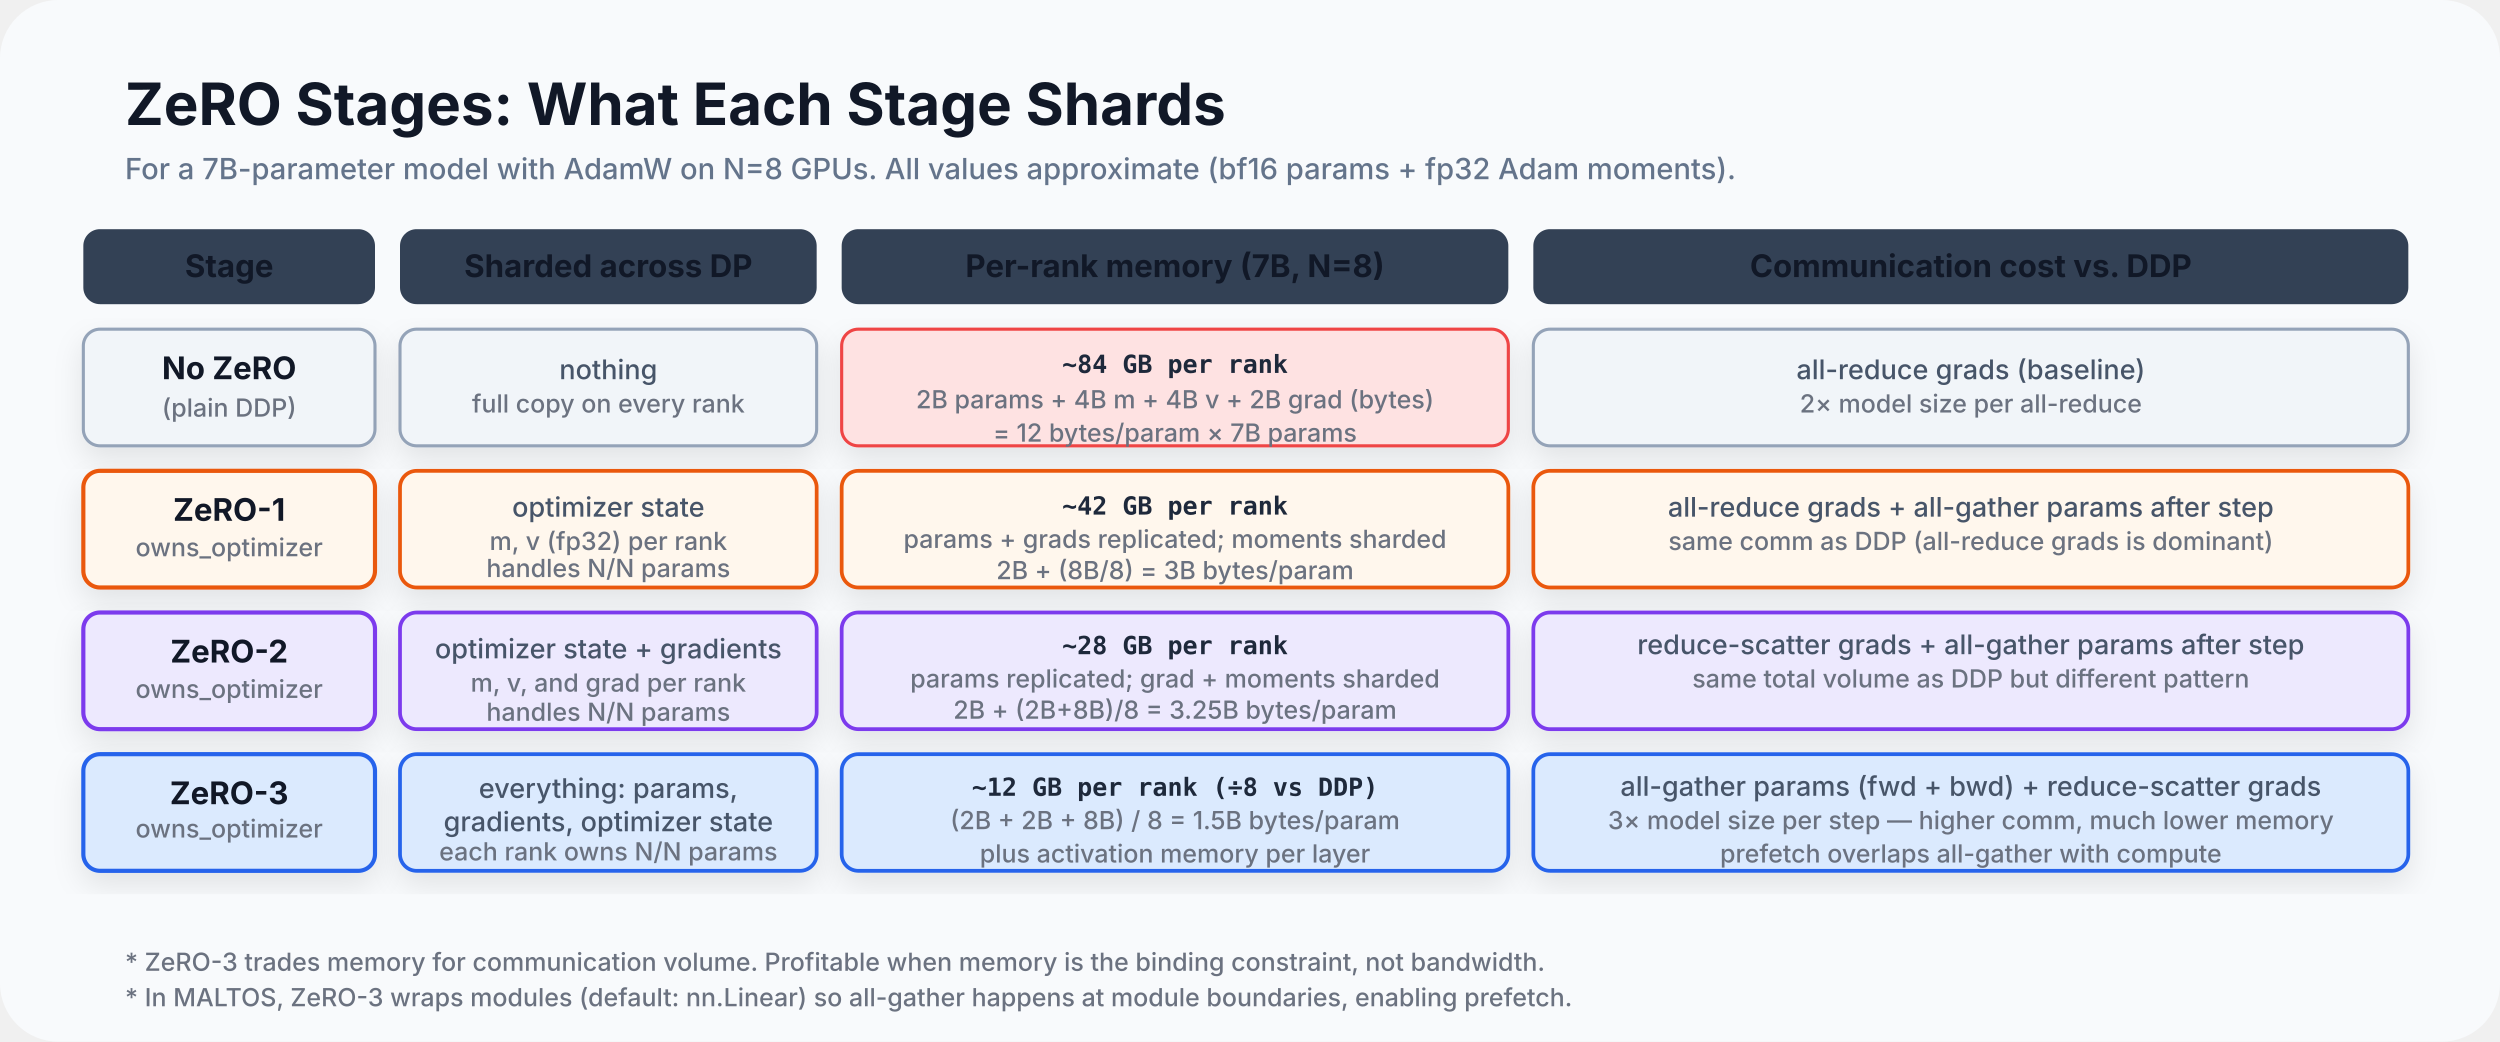
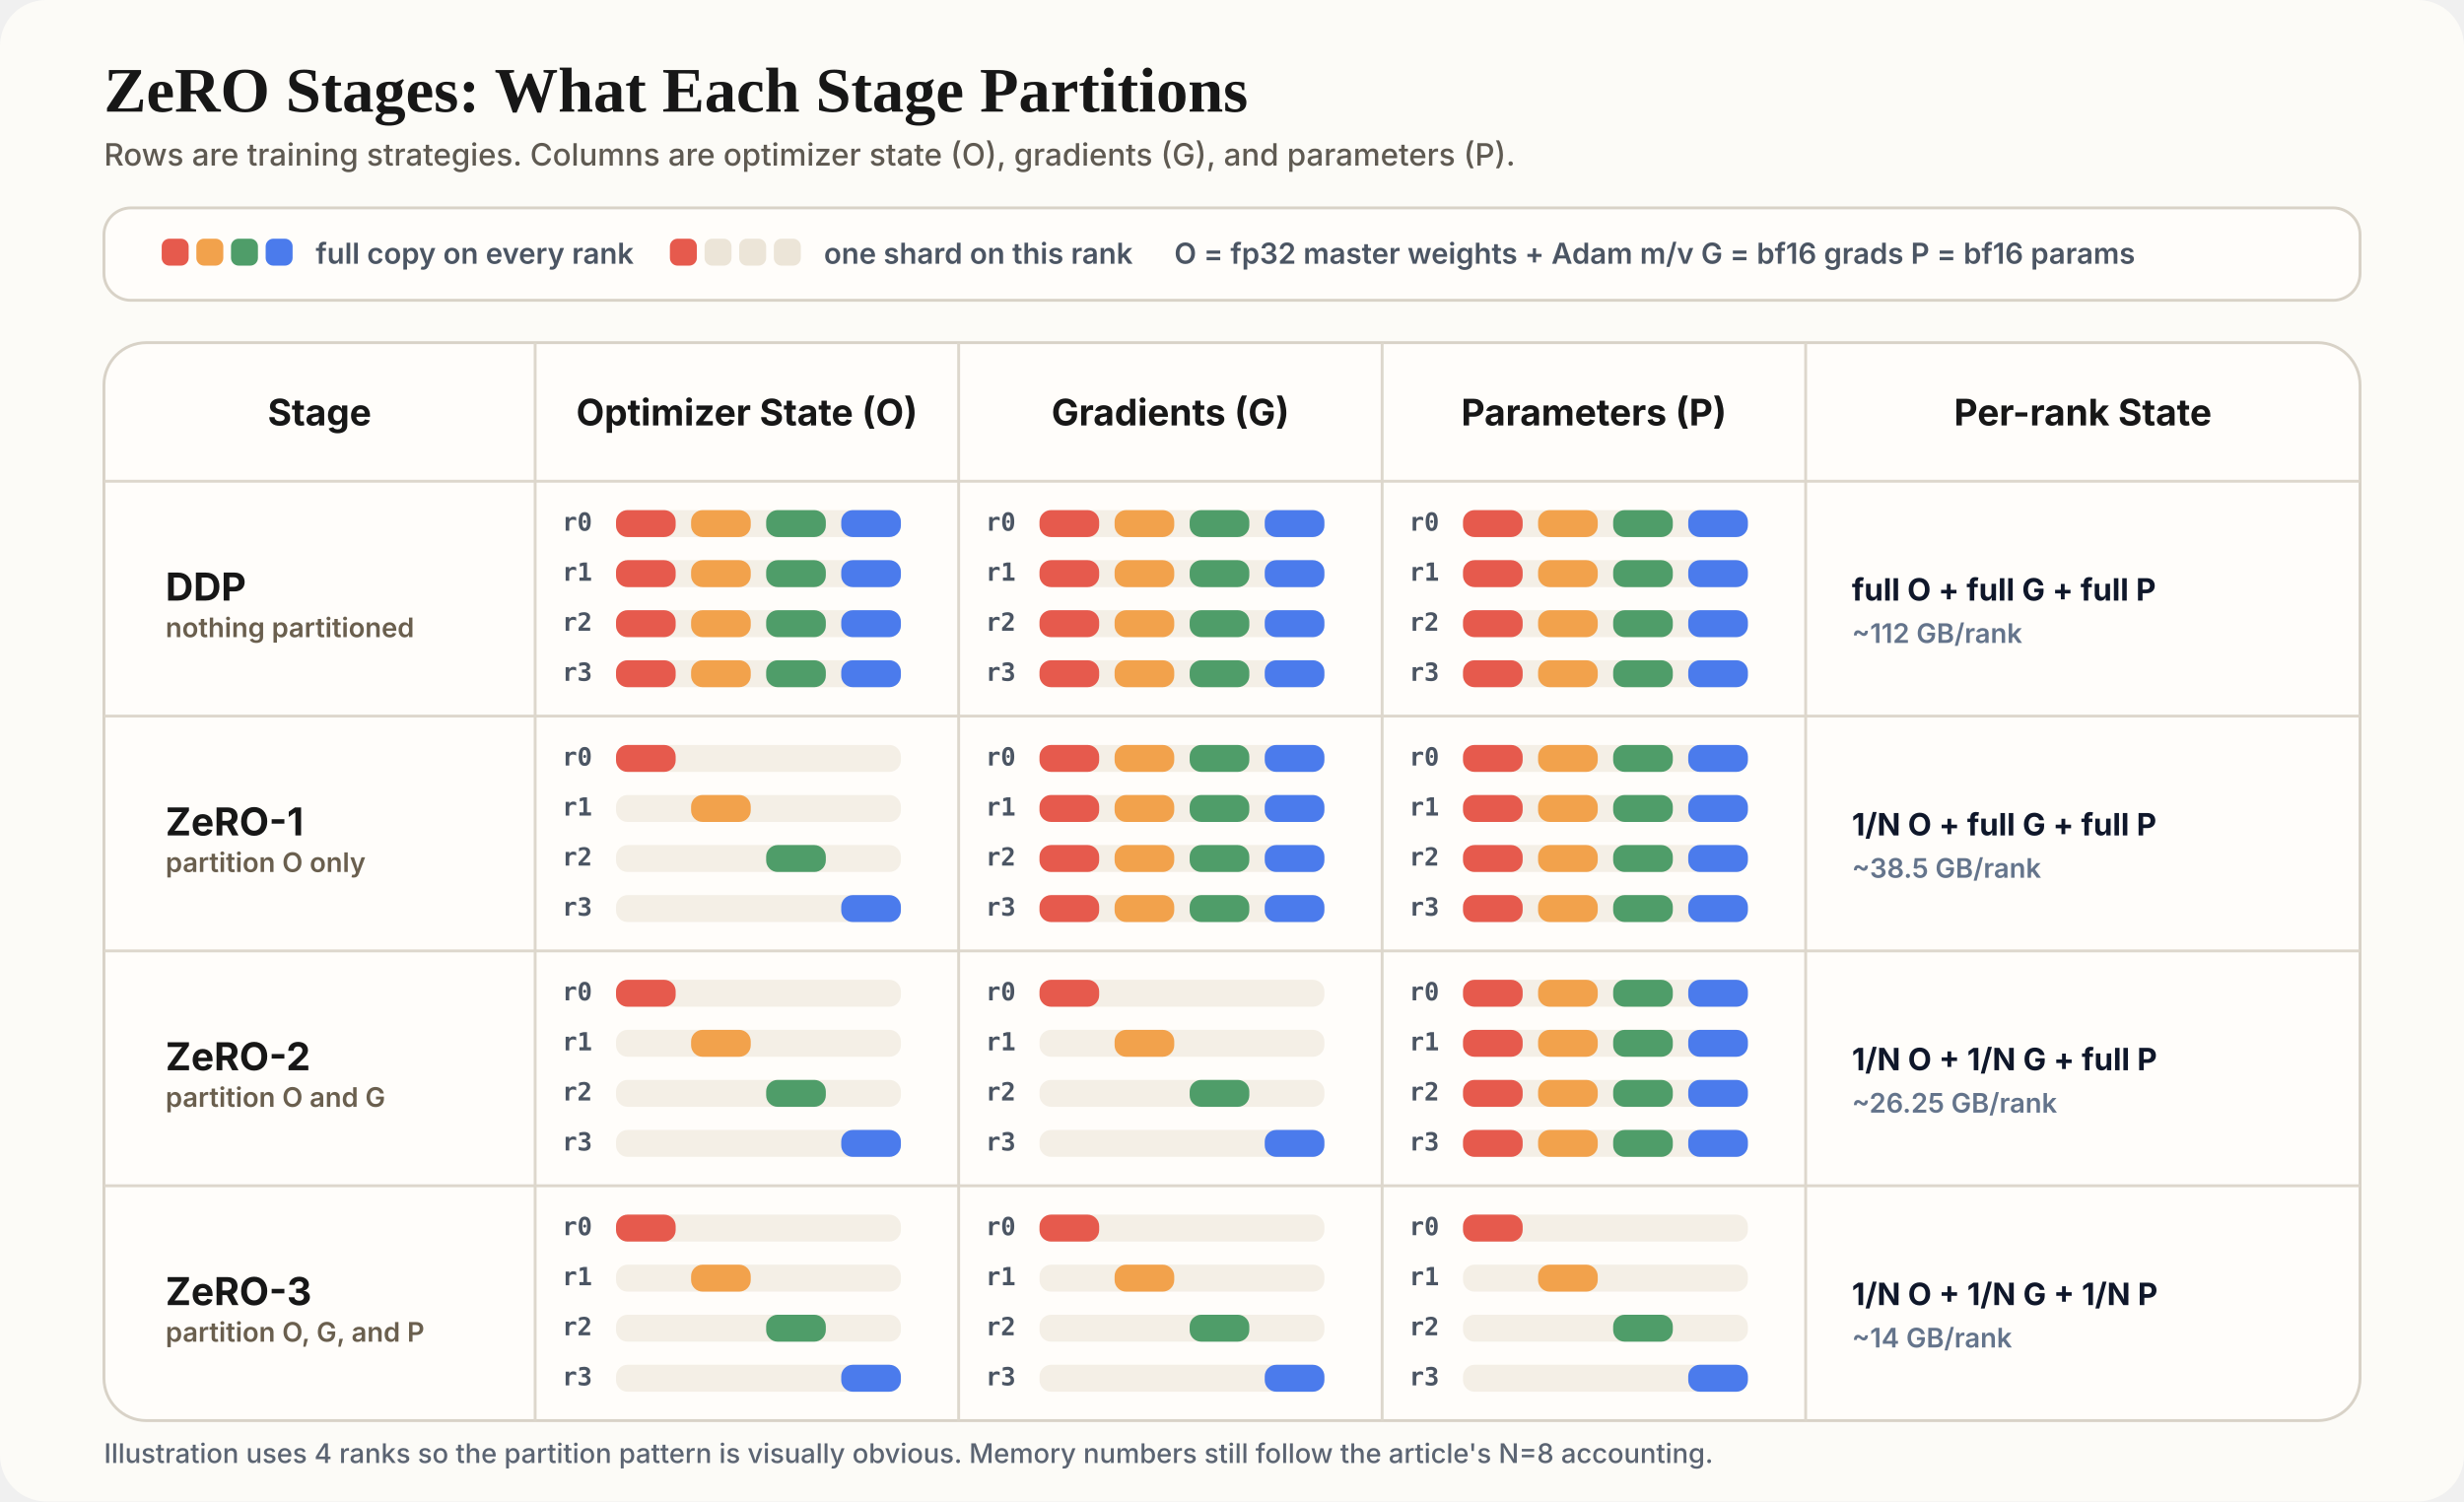
- <svg xmlns="http://www.w3.org/2000/svg" width="1200" height="500" viewBox="0 0 1200 500" fill="none">
+ <svg xmlns="http://www.w3.org/2000/svg" width="1280" height="780" viewBox="0 0 1280 780" fill="none">
  <defs>
    <style>
-       .title { font: 700 28px Inter, ui-sans-serif, system-ui, sans-serif; fill: #111827; }
-       .subtitle { font: 500 14px Inter, ui-sans-serif, system-ui, sans-serif; fill: #64748b; }
-       .label { font: 700 15px Inter, ui-sans-serif, system-ui, sans-serif; fill: #111827; }
-       .code { font: 600 12px "JetBrains Mono", "Fira Code", ui-monospace, monospace; fill: #1e293b; }
-       .small { font: 500 13px Inter, ui-sans-serif, system-ui, sans-serif; fill: #475569; }
-       .note { font: 500 12px Inter, ui-sans-serif, system-ui, sans-serif; fill: #6b7280; }
-       .mem { font: 700 14px Inter, ui-sans-serif, system-ui, sans-serif; fill: #059669; }
+       .bg { fill: #fcfbf7; }
+       .frame { fill: #fffdfa; stroke: #d8d2c7; stroke-width: 1.5; }
+       .header { font: 700 33px Georgia, "Times New Roman", serif; fill: #171717; }
+       .sub { font: 500 16px Inter, ui-sans-serif, system-ui, sans-serif; fill: #5f5a52; }
+       .col { font: 700 19px Inter, ui-sans-serif, system-ui, sans-serif; fill: #171717; }
+       .rowhead { font: 700 20px Inter, ui-sans-serif, system-ui, sans-serif; fill: #171717; }
+       .rowdesc { font: 600 14px Inter, ui-sans-serif, system-ui, sans-serif; fill: #6a5f4e; }
+       .mini { font: 700 13px "JetBrains Mono", "Fira Code", ui-monospace, monospace; fill: #4b5563; dominant-baseline: middle; }
+       .legend { font: 600 15px Inter, ui-sans-serif, system-ui, sans-serif; fill: #4b5563; }
+       .summary { font: 700 16px Inter, ui-sans-serif, system-ui, sans-serif; fill: #0f172a; }
+       .summary-note { font: 600 14px Inter, ui-sans-serif, system-ui, sans-serif; fill: #64748b; }
+       .foot { font: 500 14px Inter, ui-sans-serif, system-ui, sans-serif; fill: #5b6472; }
    </style>
-     <filter id="shadow" x="-20%" y="-20%" width="140%" height="140%">
-       <feDropShadow dx="0" dy="6" stdDeviation="7" flood-color="#0f172a" flood-opacity="0.09" />
-     </filter>
  </defs>
-   <rect width="1200" height="500" rx="28" fill="#f8fafc" />
-   <text x="60" y="60" class="title">ZeRO Stages: What Each Stage Shards</text>
-   <text x="60" y="86" class="subtitle">For a 7B-parameter model with AdamW on N=8 GPUs. All values approximate (bf16 params + fp32 Adam moments).</text>
-   <rect x="40" y="110" width="140" height="36" rx="8" fill="#334155" />
-   <text x="110" y="133" class="label" text-anchor="middle" fill="white">Stage</text>
-   <rect x="192" y="110" width="200" height="36" rx="8" fill="#334155" />
-   <text x="292" y="133" class="label" text-anchor="middle" fill="white">Sharded across DP</text>
-   <rect x="404" y="110" width="320" height="36" rx="8" fill="#334155" />
-   <text x="564" y="133" class="label" text-anchor="middle" fill="white">Per-rank memory (7B, N=8)</text>
-   <rect x="736" y="110" width="420" height="36" rx="8" fill="#334155" />
-   <text x="946" y="133" class="label" text-anchor="middle" fill="white">Communication cost vs. DDP</text>
-   <rect x="40" y="158" width="140" height="56" rx="8" fill="#f1f5f9" stroke="#94a3b8" stroke-width="1.5" filter="url(#shadow)" />
-   <text x="110" y="182" class="label" text-anchor="middle">No ZeRO</text>
-   <text x="110" y="200" class="note" text-anchor="middle">(plain DDP)</text>
-   <rect x="192" y="158" width="200" height="56" rx="8" fill="#f1f5f9" stroke="#94a3b8" stroke-width="1.5" filter="url(#shadow)" />
-   <text x="292" y="182" class="small" text-anchor="middle">nothing</text>
-   <text x="292" y="198" class="note" text-anchor="middle">full copy on every rank</text>
-   <rect x="404" y="158" width="320" height="56" rx="8" fill="#fee2e2" stroke="#ef4444" stroke-width="1.5" filter="url(#shadow)" />
-   <text x="564" y="179" class="code" text-anchor="middle">~84 GB per rank</text>
-   <text x="564" y="196" class="note" text-anchor="middle">2B params + 4B m + 4B v + 2B grad (bytes)</text>
-   <text x="564" y="212" class="note" text-anchor="middle">= 12 bytes/param × 7B params</text>
-   <rect x="736" y="158" width="420" height="56" rx="8" fill="#f1f5f9" stroke="#94a3b8" stroke-width="1.5" filter="url(#shadow)" />
-   <text x="946" y="182" class="small" text-anchor="middle">all-reduce grads (baseline)</text>
-   <text x="946" y="198" class="note" text-anchor="middle">2× model size per all-reduce</text>
-   <rect x="40" y="226" width="140" height="56" rx="8" fill="#fff7ed" stroke="#ea580c" stroke-width="2" filter="url(#shadow)" />
-   <text x="110" y="250" class="label" text-anchor="middle">ZeRO-1</text>
-   <text x="110" y="267" class="note" text-anchor="middle">owns_optimizer</text>
-   <rect x="192" y="226" width="200" height="56" rx="8" fill="#fff7ed" stroke="#ea580c" stroke-width="1.8" filter="url(#shadow)" />
-   <text x="292" y="248" class="small" text-anchor="middle">optimizer state</text>
-   <text x="292" y="264" class="note" text-anchor="middle">m, v (fp32) per rank</text>
-   <text x="292" y="277" class="note" text-anchor="middle">handles N/N params</text>
-   <rect x="404" y="226" width="320" height="56" rx="8" fill="#fff7ed" stroke="#ea580c" stroke-width="1.8" filter="url(#shadow)" />
-   <text x="564" y="247" class="code" text-anchor="middle">~42 GB per rank</text>
-   <text x="564" y="263" class="note" text-anchor="middle">params + grads replicated; moments sharded</text>
-   <text x="564" y="278" class="note" text-anchor="middle">2B + (8B/8) = 3B bytes/param</text>
-   <rect x="736" y="226" width="420" height="56" rx="8" fill="#fff7ed" stroke="#ea580c" stroke-width="1.8" filter="url(#shadow)" />
-   <text x="946" y="248" class="small" text-anchor="middle">all-reduce grads + all-gather params after step</text>
-   <text x="946" y="264" class="note" text-anchor="middle">same comm as DDP (all-reduce grads is dominant)</text>
-   <rect x="40" y="294" width="140" height="56" rx="8" fill="#ede9fe" stroke="#7c3aed" stroke-width="2" filter="url(#shadow)" />
-   <text x="110" y="318" class="label" text-anchor="middle">ZeRO-2</text>
-   <text x="110" y="335" class="note" text-anchor="middle">owns_optimizer</text>
-   <rect x="192" y="294" width="200" height="56" rx="8" fill="#ede9fe" stroke="#7c3aed" stroke-width="1.8" filter="url(#shadow)" />
-   <text x="292" y="316" class="small" text-anchor="middle">optimizer state + gradients</text>
-   <text x="292" y="332" class="note" text-anchor="middle">m, v, and grad per rank</text>
-   <text x="292" y="346" class="note" text-anchor="middle">handles N/N params</text>
-   <rect x="404" y="294" width="320" height="56" rx="8" fill="#ede9fe" stroke="#7c3aed" stroke-width="1.8" filter="url(#shadow)" />
-   <text x="564" y="314" class="code" text-anchor="middle">~28 GB per rank</text>
-   <text x="564" y="330" class="note" text-anchor="middle">params replicated; grad + moments sharded</text>
-   <text x="564" y="345" class="note" text-anchor="middle">2B + (2B+8B)/8 = 3.25B bytes/param</text>
-   <rect x="736" y="294" width="420" height="56" rx="8" fill="#ede9fe" stroke="#7c3aed" stroke-width="1.8" filter="url(#shadow)" />
-   <text x="946" y="314" class="small" text-anchor="middle">reduce-scatter grads + all-gather params after step</text>
-   <text x="946" y="330" class="note" text-anchor="middle">same total volume as DDP but different pattern</text>
-   <rect x="40" y="362" width="140" height="56" rx="8" fill="#dbeafe" stroke="#2563eb" stroke-width="2" filter="url(#shadow)" />
-   <text x="110" y="386" class="label" text-anchor="middle">ZeRO-3</text>
-   <text x="110" y="402" class="note" text-anchor="middle">owns_optimizer</text>
-   <rect x="192" y="362" width="200" height="56" rx="8" fill="#dbeafe" stroke="#2563eb" stroke-width="1.8" filter="url(#shadow)" />
-   <text x="292" y="383" class="small" text-anchor="middle">everything: params,</text>
-   <text x="292" y="399" class="small" text-anchor="middle">gradients, optimizer state</text>
-   <text x="292" y="413" class="note" text-anchor="middle">each rank owns N/N params</text>
-   <rect x="404" y="362" width="320" height="56" rx="8" fill="#dbeafe" stroke="#2563eb" stroke-width="1.8" filter="url(#shadow)" />
-   <text x="564" y="382" class="code" text-anchor="middle">~12 GB per rank  (÷8 vs DDP)</text>
-   <text x="564" y="398" class="note" text-anchor="middle">(2B + 2B + 8B) / 8 = 1.5B bytes/param</text>
-   <text x="564" y="414" class="note" text-anchor="middle">plus activation memory per layer</text>
-   <rect x="736" y="362" width="420" height="56" rx="8" fill="#dbeafe" stroke="#2563eb" stroke-width="1.8" filter="url(#shadow)" />
-   <text x="946" y="382" class="small" text-anchor="middle">all-gather params (fwd + bwd) + reduce-scatter grads</text>
-   <text x="946" y="398" class="note" text-anchor="middle">3× model size per step — higher comm, much lower memory</text>
-   <text x="946" y="414" class="note" text-anchor="middle">prefetch overlaps all-gather with compute</text>
-   <text x="60" y="466" class="note">* ZeRO-3 trades memory for communication volume. Profitable when memory is the binding constraint, not bandwidth.</text>
-   <text x="60" y="483" class="note">* In MALTOS, ZeRO-3 wraps modules (default: nn.Linear) so all-gather happens at module boundaries, enabling prefetch.</text>
+   <rect class="bg" width="1280" height="780" rx="24" />
+   <text x="54" y="58" class="header">ZeRO Stages: What Each Stage Partitions</text>
+   <text x="54" y="86" class="sub">Rows are training strategies. Columns are optimizer state (O), gradients (G), and parameters (P).</text>
+   <rect x="54" y="108" width="1172" height="48" rx="14" class="frame" />
+   <rect x="84" y="124" width="14" height="14" rx="4" fill="#e65a4d" />
+   <rect x="102" y="124" width="14" height="14" rx="4" fill="#f2a24c" />
+   <rect x="120" y="124" width="14" height="14" rx="4" fill="#4f9d69" />
+   <rect x="138" y="124" width="14" height="14" rx="4" fill="#4b7bec" />
+   <text x="164" y="137" class="legend">full copy on every rank</text>
+   <rect x="348" y="124" width="14" height="14" rx="4" fill="#e65a4d" />
+   <rect x="366" y="124" width="14" height="14" rx="4" fill="#ece5d8" />
+   <rect x="384" y="124" width="14" height="14" rx="4" fill="#ece5d8" />
+   <rect x="402" y="124" width="14" height="14" rx="4" fill="#ece5d8" />
+   <text x="428" y="137" class="legend">one shard on this rank</text>
+   <text x="610" y="137" class="legend">O = fp32 master weights + Adam m/v    G = bf16 grads    P = bf16 params</text>
+   <rect x="54" y="178" width="1172" height="560" rx="22" class="frame" />
+   <line x1="278" y1="178" x2="278" y2="738" stroke="#ddd7cc" stroke-width="1.5" />
+   <line x1="498" y1="178" x2="498" y2="738" stroke="#ddd7cc" stroke-width="1.5" />
+   <line x1="718" y1="178" x2="718" y2="738" stroke="#ddd7cc" stroke-width="1.5" />
+   <line x1="938" y1="178" x2="938" y2="738" stroke="#ddd7cc" stroke-width="1.5" />
+   <line x1="54" y1="250" x2="1226" y2="250" stroke="#ddd7cc" stroke-width="1.5" />
+   <line x1="54" y1="372" x2="1226" y2="372" stroke="#ddd7cc" stroke-width="1.5" />
+   <line x1="54" y1="494" x2="1226" y2="494" stroke="#ddd7cc" stroke-width="1.5" />
+   <line x1="54" y1="616" x2="1226" y2="616" stroke="#ddd7cc" stroke-width="1.5" />
+   <text x="166" y="221" class="col" text-anchor="middle">Stage</text>
+   <text x="388" y="221" class="col" text-anchor="middle">Optimizer State (O)</text>
+   <text x="608" y="221" class="col" text-anchor="middle">Gradients (G)</text>
+   <text x="828" y="221" class="col" text-anchor="middle">Parameters (P)</text>
+   <text x="1082" y="221" class="col" text-anchor="middle">Per-rank State</text>
+   <text x="86" y="312" class="rowhead">DDP</text>
+   <text x="86" y="331" class="rowdesc">nothing partitioned</text>
+   <text x="86" y="434" class="rowhead">ZeRO-1</text>
+   <text x="86" y="453" class="rowdesc">partition O only</text>
+   <text x="86" y="556" class="rowhead">ZeRO-2</text>
+   <text x="86" y="575" class="rowdesc">partition O and G</text>
+   <text x="86" y="678" class="rowhead">ZeRO-3</text>
+   <text x="86" y="697" class="rowdesc">partition O, G, and P</text>
+   <text x="292" y="272" class="mini">r0</text>
+   <text x="292" y="298" class="mini">r1</text>
+   <text x="292" y="324" class="mini">r2</text>
+   <text x="292" y="350" class="mini">r3</text>
+   <text x="512" y="272" class="mini">r0</text>
+   <text x="512" y="298" class="mini">r1</text>
+   <text x="512" y="324" class="mini">r2</text>
+   <text x="512" y="350" class="mini">r3</text>
+   <text x="732" y="272" class="mini">r0</text>
+   <text x="732" y="298" class="mini">r1</text>
+   <text x="732" y="324" class="mini">r2</text>
+   <text x="732" y="350" class="mini">r3</text>
+   <text x="292" y="394" class="mini">r0</text>
+   <text x="292" y="420" class="mini">r1</text>
+   <text x="292" y="446" class="mini">r2</text>
+   <text x="292" y="472" class="mini">r3</text>
+   <text x="512" y="394" class="mini">r0</text>
+   <text x="512" y="420" class="mini">r1</text>
+   <text x="512" y="446" class="mini">r2</text>
+   <text x="512" y="472" class="mini">r3</text>
+   <text x="732" y="394" class="mini">r0</text>
+   <text x="732" y="420" class="mini">r1</text>
+   <text x="732" y="446" class="mini">r2</text>
+   <text x="732" y="472" class="mini">r3</text>
+   <text x="292" y="516" class="mini">r0</text>
+   <text x="292" y="542" class="mini">r1</text>
+   <text x="292" y="568" class="mini">r2</text>
+   <text x="292" y="594" class="mini">r3</text>
+   <text x="512" y="516" class="mini">r0</text>
+   <text x="512" y="542" class="mini">r1</text>
+   <text x="512" y="568" class="mini">r2</text>
+   <text x="512" y="594" class="mini">r3</text>
+   <text x="732" y="516" class="mini">r0</text>
+   <text x="732" y="542" class="mini">r1</text>
+   <text x="732" y="568" class="mini">r2</text>
+   <text x="732" y="594" class="mini">r3</text>
+   <text x="292" y="638" class="mini">r0</text>
+   <text x="292" y="664" class="mini">r1</text>
+   <text x="292" y="690" class="mini">r2</text>
+   <text x="292" y="716" class="mini">r3</text>
+   <text x="512" y="638" class="mini">r0</text>
+   <text x="512" y="664" class="mini">r1</text>
+   <text x="512" y="690" class="mini">r2</text>
+   <text x="512" y="716" class="mini">r3</text>
+   <text x="732" y="638" class="mini">r0</text>
+   <text x="732" y="664" class="mini">r1</text>
+   <text x="732" y="690" class="mini">r2</text>
+   <text x="732" y="716" class="mini">r3</text>
+   <rect x="320" y="265" width="148" height="14" rx="6" fill="#f4efe6" />
+   <rect x="320" y="265" width="31" height="14" rx="6" fill="#e65a4d" />
+   <rect x="359" y="265" width="31" height="14" rx="6" fill="#f2a24c" />
+   <rect x="398" y="265" width="31" height="14" rx="6" fill="#4f9d69" />
+   <rect x="437" y="265" width="31" height="14" rx="6" fill="#4b7bec" />
+   <rect x="320" y="291" width="148" height="14" rx="6" fill="#f4efe6" />
+   <rect x="320" y="291" width="31" height="14" rx="6" fill="#e65a4d" />
+   <rect x="359" y="291" width="31" height="14" rx="6" fill="#f2a24c" />
+   <rect x="398" y="291" width="31" height="14" rx="6" fill="#4f9d69" />
+   <rect x="437" y="291" width="31" height="14" rx="6" fill="#4b7bec" />
+   <rect x="320" y="317" width="148" height="14" rx="6" fill="#f4efe6" />
+   <rect x="320" y="317" width="31" height="14" rx="6" fill="#e65a4d" />
+   <rect x="359" y="317" width="31" height="14" rx="6" fill="#f2a24c" />
+   <rect x="398" y="317" width="31" height="14" rx="6" fill="#4f9d69" />
+   <rect x="437" y="317" width="31" height="14" rx="6" fill="#4b7bec" />
+   <rect x="320" y="343" width="148" height="14" rx="6" fill="#f4efe6" />
+   <rect x="320" y="343" width="31" height="14" rx="6" fill="#e65a4d" />
+   <rect x="359" y="343" width="31" height="14" rx="6" fill="#f2a24c" />
+   <rect x="398" y="343" width="31" height="14" rx="6" fill="#4f9d69" />
+   <rect x="437" y="343" width="31" height="14" rx="6" fill="#4b7bec" />
+   <rect x="540" y="265" width="148" height="14" rx="6" fill="#f4efe6" />
+   <rect x="540" y="265" width="31" height="14" rx="6" fill="#e65a4d" />
+   <rect x="579" y="265" width="31" height="14" rx="6" fill="#f2a24c" />
+   <rect x="618" y="265" width="31" height="14" rx="6" fill="#4f9d69" />
+   <rect x="657" y="265" width="31" height="14" rx="6" fill="#4b7bec" />
+   <rect x="540" y="291" width="148" height="14" rx="6" fill="#f4efe6" />
+   <rect x="540" y="291" width="31" height="14" rx="6" fill="#e65a4d" />
+   <rect x="579" y="291" width="31" height="14" rx="6" fill="#f2a24c" />
+   <rect x="618" y="291" width="31" height="14" rx="6" fill="#4f9d69" />
+   <rect x="657" y="291" width="31" height="14" rx="6" fill="#4b7bec" />
+   <rect x="540" y="317" width="148" height="14" rx="6" fill="#f4efe6" />
+   <rect x="540" y="317" width="31" height="14" rx="6" fill="#e65a4d" />
+   <rect x="579" y="317" width="31" height="14" rx="6" fill="#f2a24c" />
+   <rect x="618" y="317" width="31" height="14" rx="6" fill="#4f9d69" />
+   <rect x="657" y="317" width="31" height="14" rx="6" fill="#4b7bec" />
+   <rect x="540" y="343" width="148" height="14" rx="6" fill="#f4efe6" />
+   <rect x="540" y="343" width="31" height="14" rx="6" fill="#e65a4d" />
+   <rect x="579" y="343" width="31" height="14" rx="6" fill="#f2a24c" />
+   <rect x="618" y="343" width="31" height="14" rx="6" fill="#4f9d69" />
+   <rect x="657" y="343" width="31" height="14" rx="6" fill="#4b7bec" />
+   <rect x="760" y="265" width="148" height="14" rx="6" fill="#f4efe6" />
+   <rect x="760" y="265" width="31" height="14" rx="6" fill="#e65a4d" />
+   <rect x="799" y="265" width="31" height="14" rx="6" fill="#f2a24c" />
+   <rect x="838" y="265" width="31" height="14" rx="6" fill="#4f9d69" />
+   <rect x="877" y="265" width="31" height="14" rx="6" fill="#4b7bec" />
+   <rect x="760" y="291" width="148" height="14" rx="6" fill="#f4efe6" />
+   <rect x="760" y="291" width="31" height="14" rx="6" fill="#e65a4d" />
+   <rect x="799" y="291" width="31" height="14" rx="6" fill="#f2a24c" />
+   <rect x="838" y="291" width="31" height="14" rx="6" fill="#4f9d69" />
+   <rect x="877" y="291" width="31" height="14" rx="6" fill="#4b7bec" />
+   <rect x="760" y="317" width="148" height="14" rx="6" fill="#f4efe6" />
+   <rect x="760" y="317" width="31" height="14" rx="6" fill="#e65a4d" />
+   <rect x="799" y="317" width="31" height="14" rx="6" fill="#f2a24c" />
+   <rect x="838" y="317" width="31" height="14" rx="6" fill="#4f9d69" />
+   <rect x="877" y="317" width="31" height="14" rx="6" fill="#4b7bec" />
+   <rect x="760" y="343" width="148" height="14" rx="6" fill="#f4efe6" />
+   <rect x="760" y="343" width="31" height="14" rx="6" fill="#e65a4d" />
+   <rect x="799" y="343" width="31" height="14" rx="6" fill="#f2a24c" />
+   <rect x="838" y="343" width="31" height="14" rx="6" fill="#4f9d69" />
+   <rect x="877" y="343" width="31" height="14" rx="6" fill="#4b7bec" />
+   <text x="962" y="312" class="summary">full O + full G + full P</text>
+   <text x="962" y="334" class="summary-note">~112 GB/rank</text>
+   <rect x="320" y="387" width="148" height="14" rx="6" fill="#f4efe6" />
+   <rect x="320" y="387" width="31" height="14" rx="6" fill="#e65a4d" />
+   <rect x="320" y="413" width="148" height="14" rx="6" fill="#f4efe6" />
+   <rect x="359" y="413" width="31" height="14" rx="6" fill="#f2a24c" />
+   <rect x="320" y="439" width="148" height="14" rx="6" fill="#f4efe6" />
+   <rect x="398" y="439" width="31" height="14" rx="6" fill="#4f9d69" />
+   <rect x="320" y="465" width="148" height="14" rx="6" fill="#f4efe6" />
+   <rect x="437" y="465" width="31" height="14" rx="6" fill="#4b7bec" />
+   <rect x="540" y="387" width="148" height="14" rx="6" fill="#f4efe6" />
+   <rect x="540" y="387" width="31" height="14" rx="6" fill="#e65a4d" />
+   <rect x="579" y="387" width="31" height="14" rx="6" fill="#f2a24c" />
+   <rect x="618" y="387" width="31" height="14" rx="6" fill="#4f9d69" />
+   <rect x="657" y="387" width="31" height="14" rx="6" fill="#4b7bec" />
+   <rect x="540" y="413" width="148" height="14" rx="6" fill="#f4efe6" />
+   <rect x="540" y="413" width="31" height="14" rx="6" fill="#e65a4d" />
+   <rect x="579" y="413" width="31" height="14" rx="6" fill="#f2a24c" />
+   <rect x="618" y="413" width="31" height="14" rx="6" fill="#4f9d69" />
+   <rect x="657" y="413" width="31" height="14" rx="6" fill="#4b7bec" />
+   <rect x="540" y="439" width="148" height="14" rx="6" fill="#f4efe6" />
+   <rect x="540" y="439" width="31" height="14" rx="6" fill="#e65a4d" />
+   <rect x="579" y="439" width="31" height="14" rx="6" fill="#f2a24c" />
+   <rect x="618" y="439" width="31" height="14" rx="6" fill="#4f9d69" />
+   <rect x="657" y="439" width="31" height="14" rx="6" fill="#4b7bec" />
+   <rect x="540" y="465" width="148" height="14" rx="6" fill="#f4efe6" />
+   <rect x="540" y="465" width="31" height="14" rx="6" fill="#e65a4d" />
+   <rect x="579" y="465" width="31" height="14" rx="6" fill="#f2a24c" />
+   <rect x="618" y="465" width="31" height="14" rx="6" fill="#4f9d69" />
+   <rect x="657" y="465" width="31" height="14" rx="6" fill="#4b7bec" />
+   <rect x="760" y="387" width="148" height="14" rx="6" fill="#f4efe6" />
+   <rect x="760" y="387" width="31" height="14" rx="6" fill="#e65a4d" />
+   <rect x="799" y="387" width="31" height="14" rx="6" fill="#f2a24c" />
+   <rect x="838" y="387" width="31" height="14" rx="6" fill="#4f9d69" />
+   <rect x="877" y="387" width="31" height="14" rx="6" fill="#4b7bec" />
+   <rect x="760" y="413" width="148" height="14" rx="6" fill="#f4efe6" />
+   <rect x="760" y="413" width="31" height="14" rx="6" fill="#e65a4d" />
+   <rect x="799" y="413" width="31" height="14" rx="6" fill="#f2a24c" />
+   <rect x="838" y="413" width="31" height="14" rx="6" fill="#4f9d69" />
+   <rect x="877" y="413" width="31" height="14" rx="6" fill="#4b7bec" />
+   <rect x="760" y="439" width="148" height="14" rx="6" fill="#f4efe6" />
+   <rect x="760" y="439" width="31" height="14" rx="6" fill="#e65a4d" />
+   <rect x="799" y="439" width="31" height="14" rx="6" fill="#f2a24c" />
+   <rect x="838" y="439" width="31" height="14" rx="6" fill="#4f9d69" />
+   <rect x="877" y="439" width="31" height="14" rx="6" fill="#4b7bec" />
+   <rect x="760" y="465" width="148" height="14" rx="6" fill="#f4efe6" />
+   <rect x="760" y="465" width="31" height="14" rx="6" fill="#e65a4d" />
+   <rect x="799" y="465" width="31" height="14" rx="6" fill="#f2a24c" />
+   <rect x="838" y="465" width="31" height="14" rx="6" fill="#4f9d69" />
+   <rect x="877" y="465" width="31" height="14" rx="6" fill="#4b7bec" />
+   <text x="962" y="434" class="summary">1/N O + full G + full P</text>
+   <text x="962" y="456" class="summary-note">~38.5 GB/rank</text>
+   <rect x="320" y="509" width="148" height="14" rx="6" fill="#f4efe6" />
+   <rect x="320" y="509" width="31" height="14" rx="6" fill="#e65a4d" />
+   <rect x="320" y="535" width="148" height="14" rx="6" fill="#f4efe6" />
+   <rect x="359" y="535" width="31" height="14" rx="6" fill="#f2a24c" />
+   <rect x="320" y="561" width="148" height="14" rx="6" fill="#f4efe6" />
+   <rect x="398" y="561" width="31" height="14" rx="6" fill="#4f9d69" />
+   <rect x="320" y="587" width="148" height="14" rx="6" fill="#f4efe6" />
+   <rect x="437" y="587" width="31" height="14" rx="6" fill="#4b7bec" />
+   <rect x="540" y="509" width="148" height="14" rx="6" fill="#f4efe6" />
+   <rect x="540" y="509" width="31" height="14" rx="6" fill="#e65a4d" />
+   <rect x="540" y="535" width="148" height="14" rx="6" fill="#f4efe6" />
+   <rect x="579" y="535" width="31" height="14" rx="6" fill="#f2a24c" />
+   <rect x="540" y="561" width="148" height="14" rx="6" fill="#f4efe6" />
+   <rect x="618" y="561" width="31" height="14" rx="6" fill="#4f9d69" />
+   <rect x="540" y="587" width="148" height="14" rx="6" fill="#f4efe6" />
+   <rect x="657" y="587" width="31" height="14" rx="6" fill="#4b7bec" />
+   <rect x="760" y="509" width="148" height="14" rx="6" fill="#f4efe6" />
+   <rect x="760" y="509" width="31" height="14" rx="6" fill="#e65a4d" />
+   <rect x="799" y="509" width="31" height="14" rx="6" fill="#f2a24c" />
+   <rect x="838" y="509" width="31" height="14" rx="6" fill="#4f9d69" />
+   <rect x="877" y="509" width="31" height="14" rx="6" fill="#4b7bec" />
+   <rect x="760" y="535" width="148" height="14" rx="6" fill="#f4efe6" />
+   <rect x="760" y="535" width="31" height="14" rx="6" fill="#e65a4d" />
+   <rect x="799" y="535" width="31" height="14" rx="6" fill="#f2a24c" />
+   <rect x="838" y="535" width="31" height="14" rx="6" fill="#4f9d69" />
+   <rect x="877" y="535" width="31" height="14" rx="6" fill="#4b7bec" />
+   <rect x="760" y="561" width="148" height="14" rx="6" fill="#f4efe6" />
+   <rect x="760" y="561" width="31" height="14" rx="6" fill="#e65a4d" />
+   <rect x="799" y="561" width="31" height="14" rx="6" fill="#f2a24c" />
+   <rect x="838" y="561" width="31" height="14" rx="6" fill="#4f9d69" />
+   <rect x="877" y="561" width="31" height="14" rx="6" fill="#4b7bec" />
+   <rect x="760" y="587" width="148" height="14" rx="6" fill="#f4efe6" />
+   <rect x="760" y="587" width="31" height="14" rx="6" fill="#e65a4d" />
+   <rect x="799" y="587" width="31" height="14" rx="6" fill="#f2a24c" />
+   <rect x="838" y="587" width="31" height="14" rx="6" fill="#4f9d69" />
+   <rect x="877" y="587" width="31" height="14" rx="6" fill="#4b7bec" />
+   <text x="962" y="556" class="summary">1/N O + 1/N G + full P</text>
+   <text x="962" y="578" class="summary-note">~26.25 GB/rank</text>
+   <rect x="320" y="631" width="148" height="14" rx="6" fill="#f4efe6" />
+   <rect x="320" y="631" width="31" height="14" rx="6" fill="#e65a4d" />
+   <rect x="320" y="657" width="148" height="14" rx="6" fill="#f4efe6" />
+   <rect x="359" y="657" width="31" height="14" rx="6" fill="#f2a24c" />
+   <rect x="320" y="683" width="148" height="14" rx="6" fill="#f4efe6" />
+   <rect x="398" y="683" width="31" height="14" rx="6" fill="#4f9d69" />
+   <rect x="320" y="709" width="148" height="14" rx="6" fill="#f4efe6" />
+   <rect x="437" y="709" width="31" height="14" rx="6" fill="#4b7bec" />
+   <rect x="540" y="631" width="148" height="14" rx="6" fill="#f4efe6" />
+   <rect x="540" y="631" width="31" height="14" rx="6" fill="#e65a4d" />
+   <rect x="540" y="657" width="148" height="14" rx="6" fill="#f4efe6" />
+   <rect x="579" y="657" width="31" height="14" rx="6" fill="#f2a24c" />
+   <rect x="540" y="683" width="148" height="14" rx="6" fill="#f4efe6" />
+   <rect x="618" y="683" width="31" height="14" rx="6" fill="#4f9d69" />
+   <rect x="540" y="709" width="148" height="14" rx="6" fill="#f4efe6" />
+   <rect x="657" y="709" width="31" height="14" rx="6" fill="#4b7bec" />
+   <rect x="760" y="631" width="148" height="14" rx="6" fill="#f4efe6" />
+   <rect x="760" y="631" width="31" height="14" rx="6" fill="#e65a4d" />
+   <rect x="760" y="657" width="148" height="14" rx="6" fill="#f4efe6" />
+   <rect x="799" y="657" width="31" height="14" rx="6" fill="#f2a24c" />
+   <rect x="760" y="683" width="148" height="14" rx="6" fill="#f4efe6" />
+   <rect x="838" y="683" width="31" height="14" rx="6" fill="#4f9d69" />
+   <rect x="760" y="709" width="148" height="14" rx="6" fill="#f4efe6" />
+   <rect x="877" y="709" width="31" height="14" rx="6" fill="#4b7bec" />
+   <text x="962" y="678" class="summary">1/N O + 1/N G + 1/N P</text>
+   <text x="962" y="700" class="summary-note">~14 GB/rank</text>
+   <text x="54" y="760" class="foot">Illustration uses 4 ranks so the partition pattern is visually obvious. Memory numbers still follow the article's N=8 accounting.</text>
</svg>
